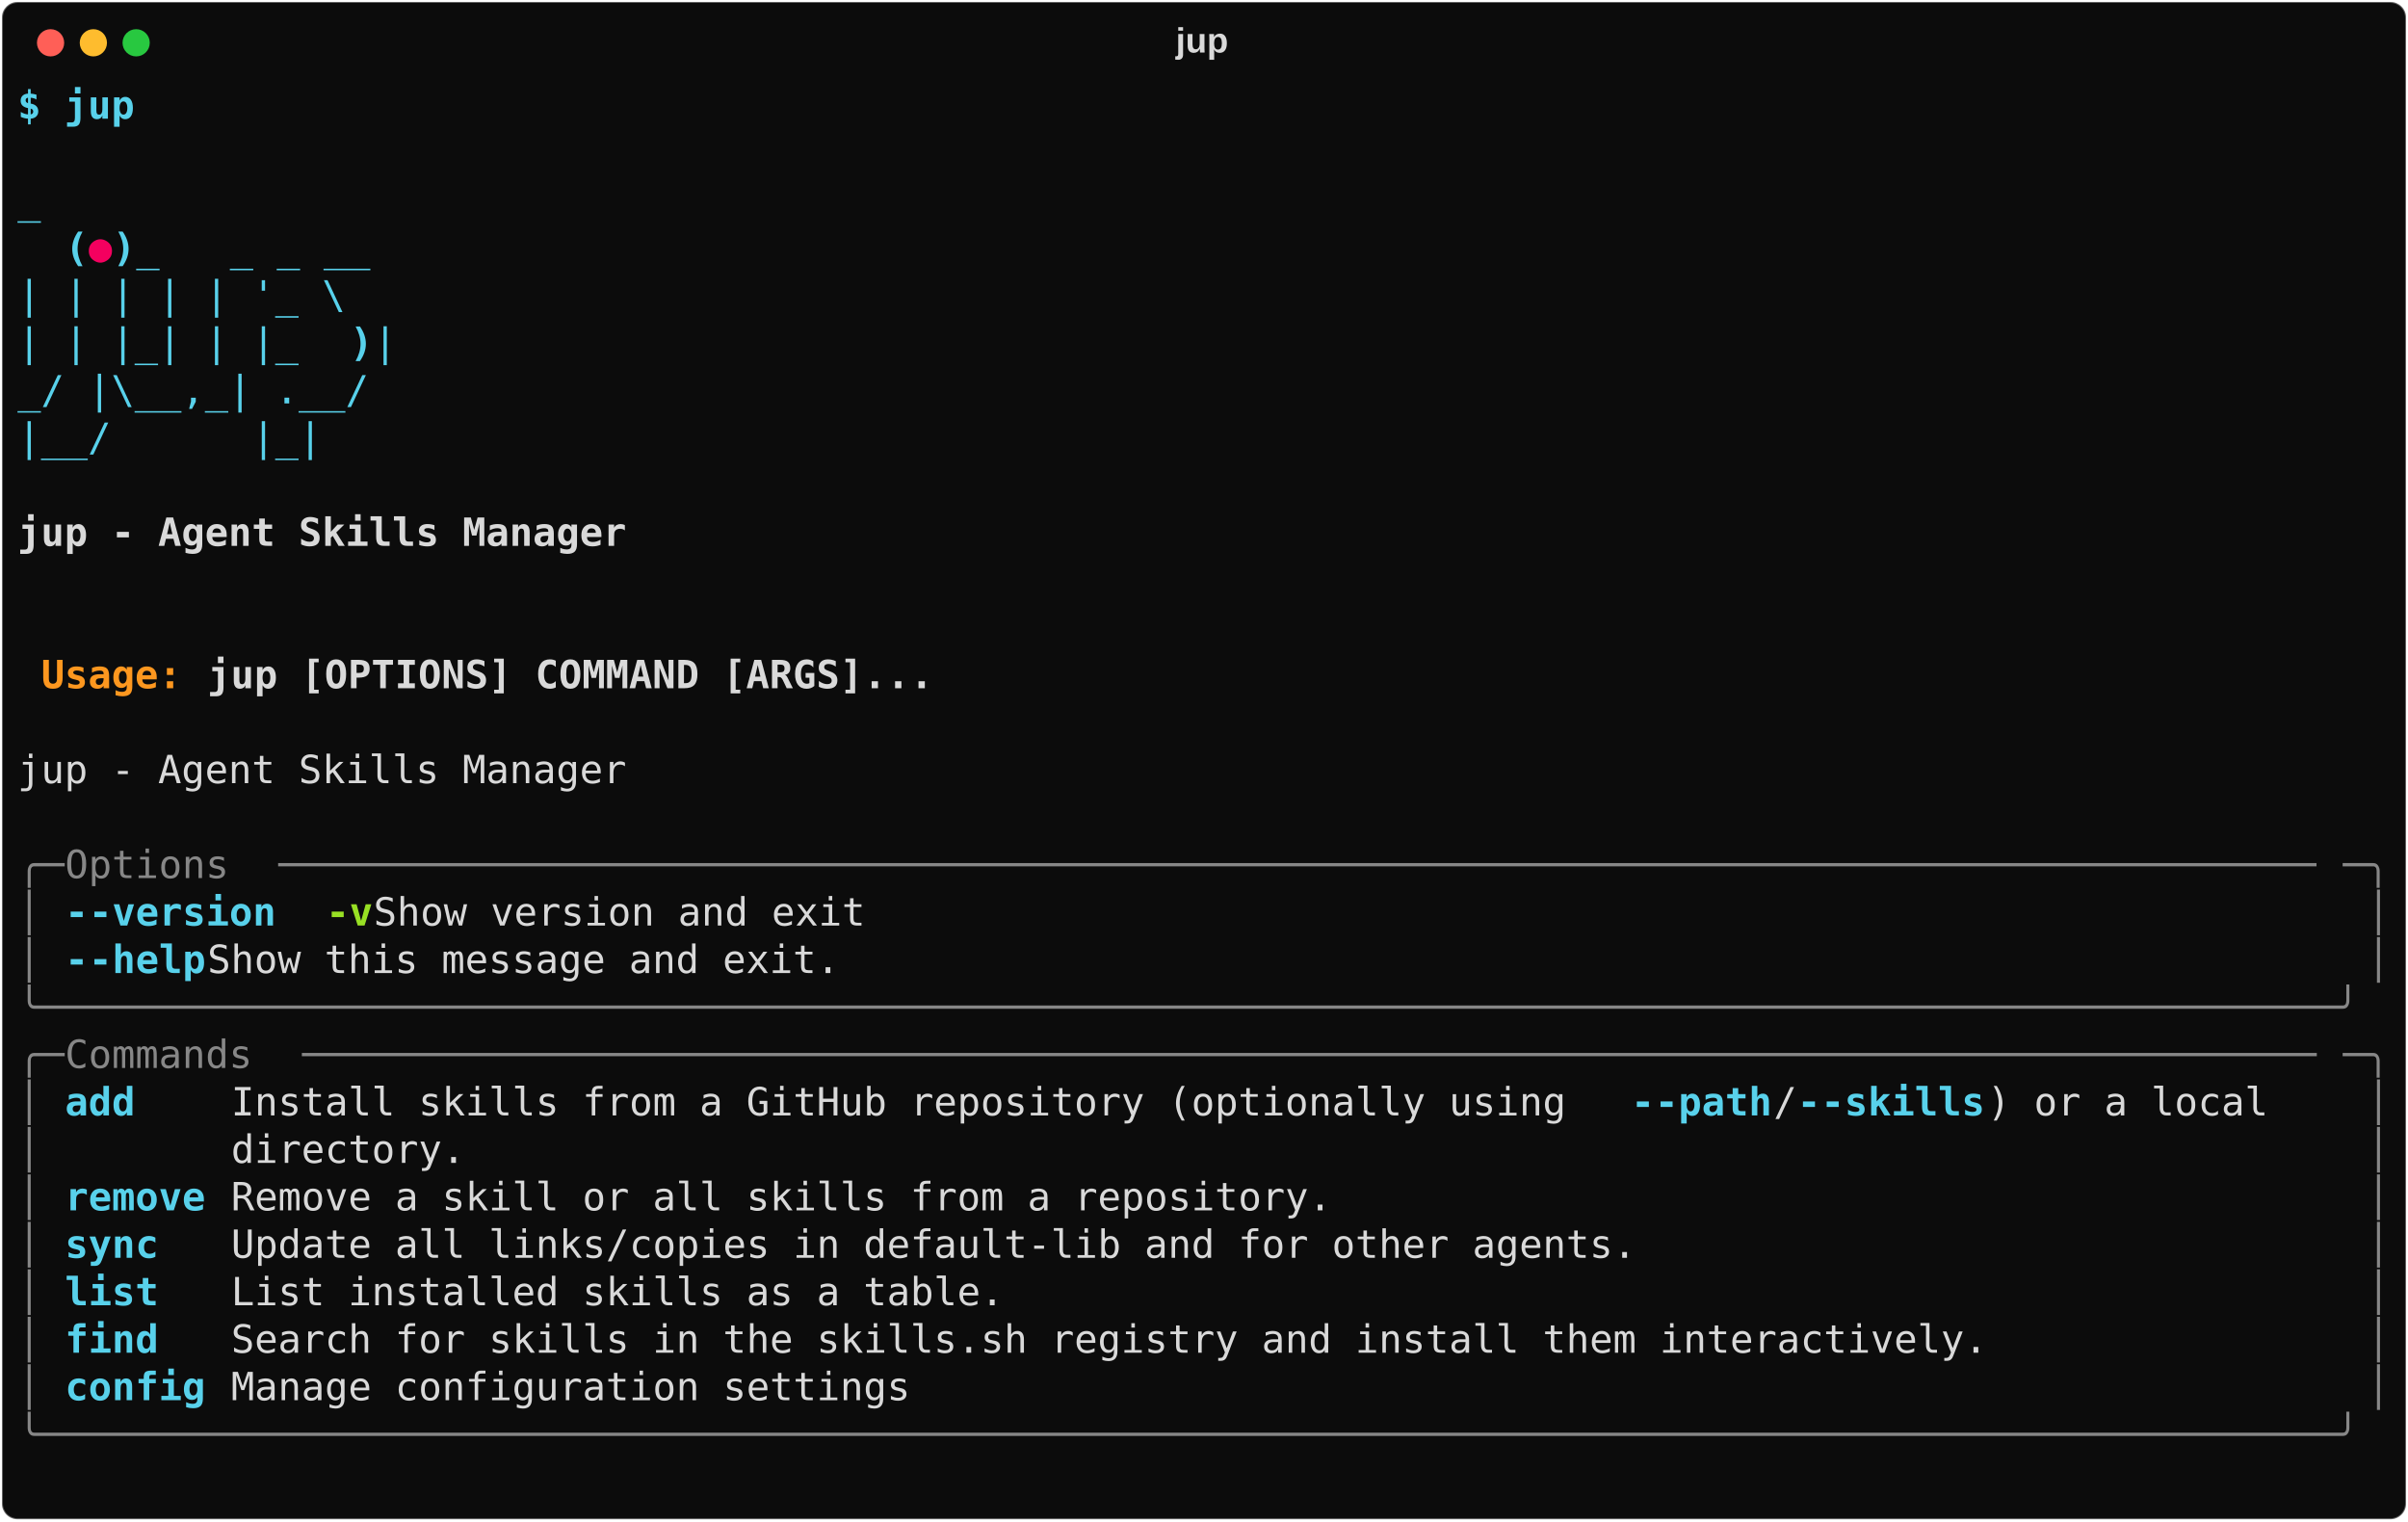
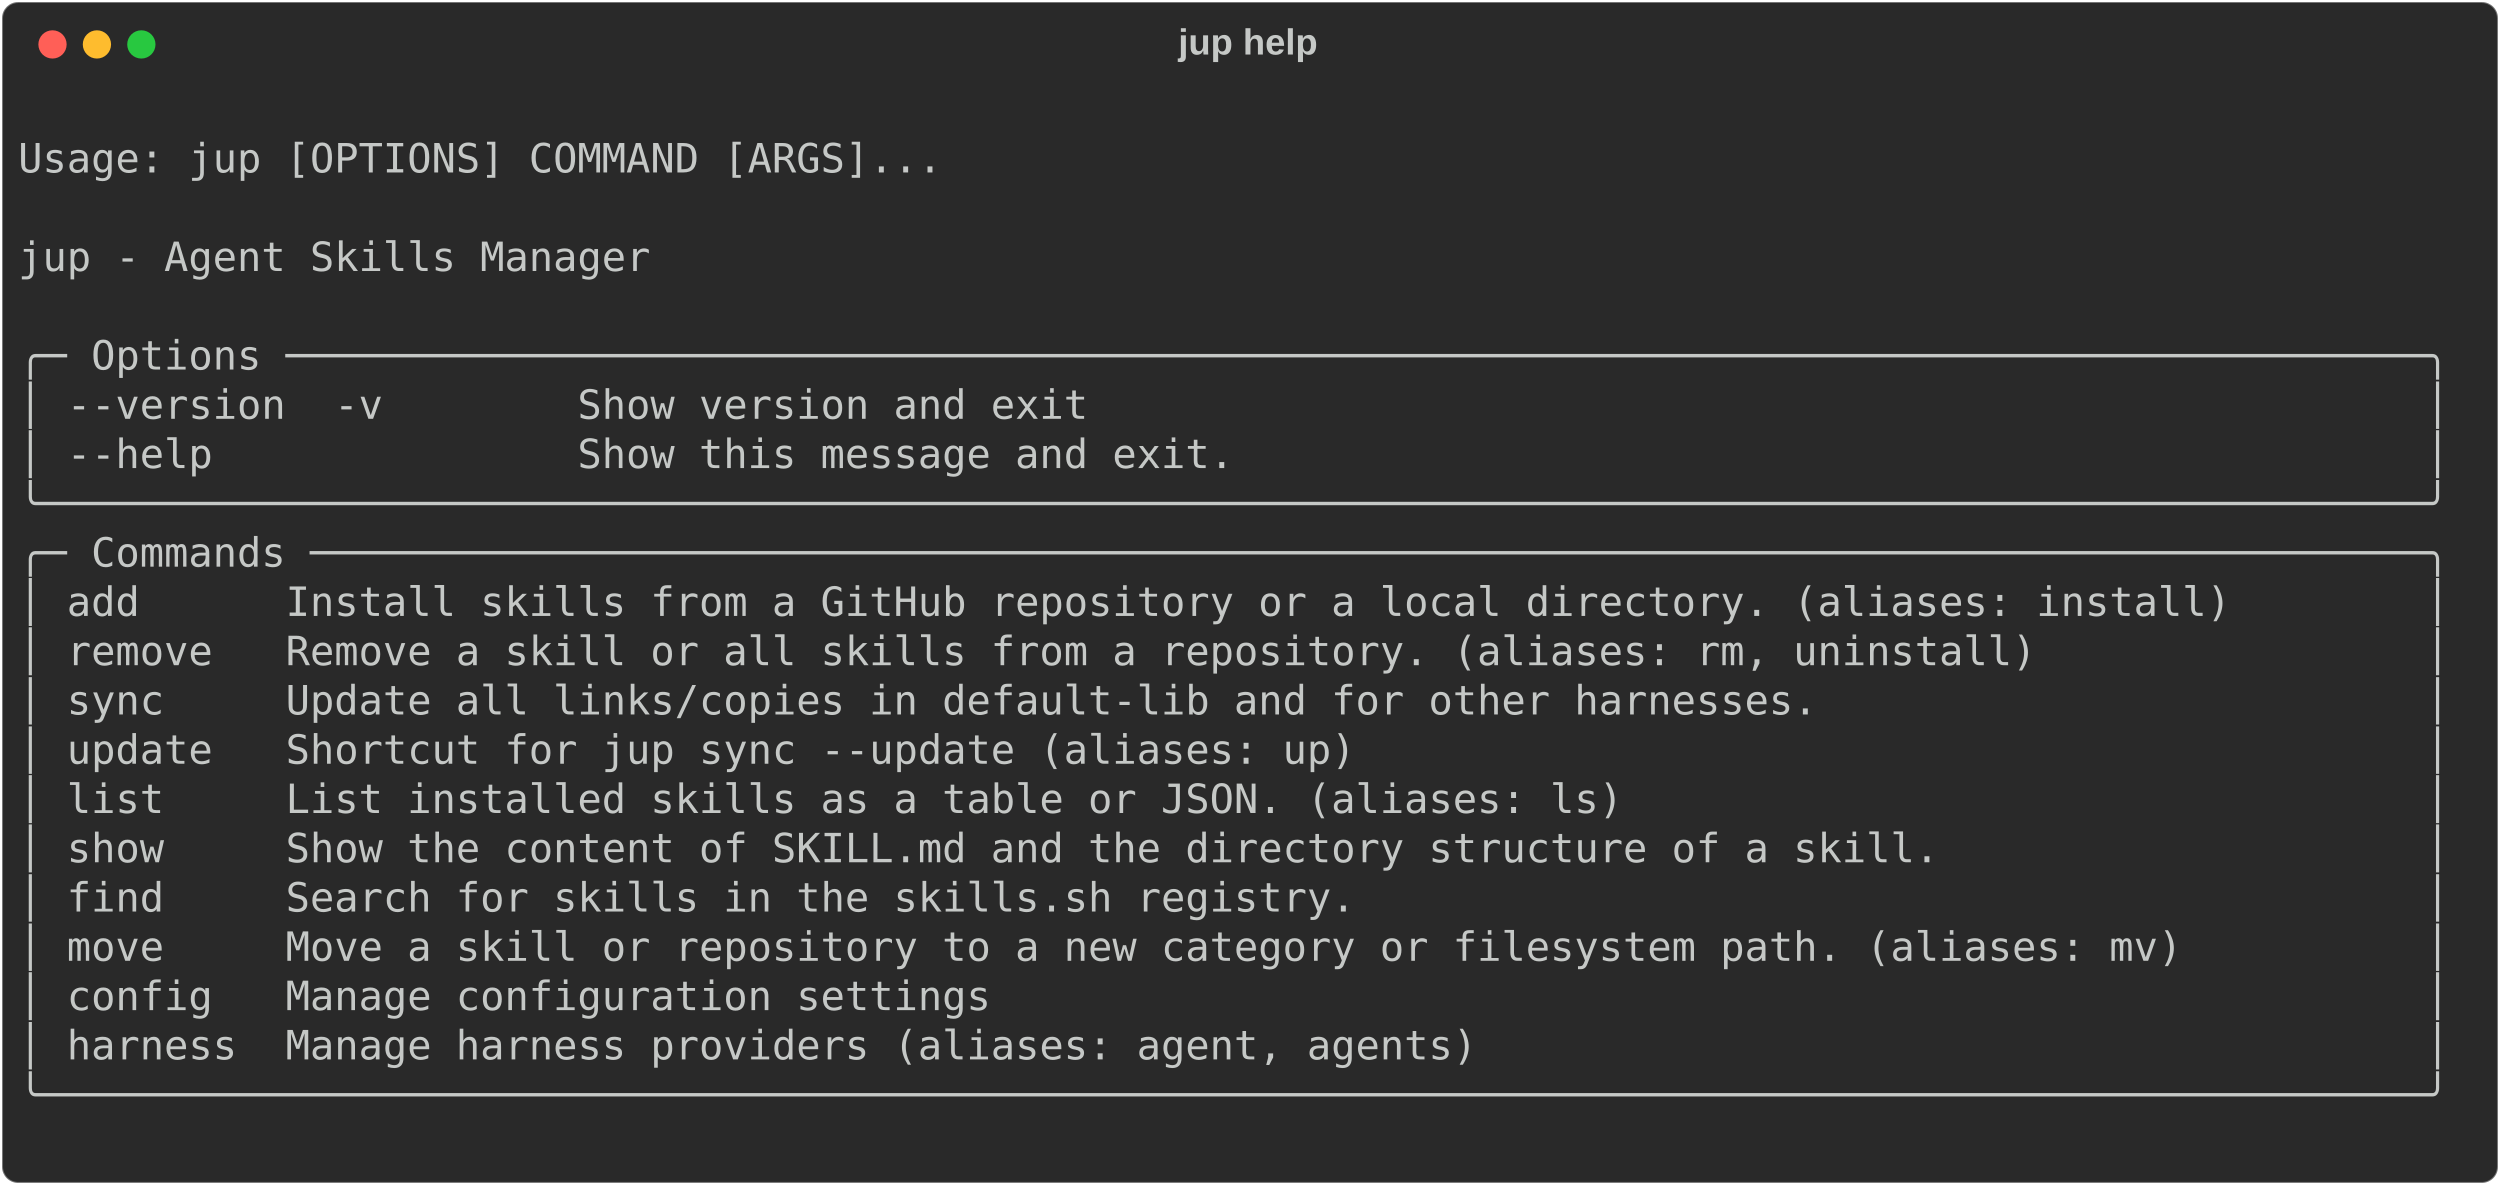
- <svg xmlns="http://www.w3.org/2000/svg" class="rich-terminal" viewBox="0 0 1238 782.0">
+ <svg xmlns="http://www.w3.org/2000/svg" class="rich-terminal" viewBox="0 0 1238 586.8">
  <style>

    @font-face {
        font-family: "Fira Code";
        src: local("FiraCode-Regular"),
                url("https://cdnjs.cloudflare.com/ajax/libs/firacode/6.2.0/woff2/FiraCode-Regular.woff2") format("woff2"),
                url("https://cdnjs.cloudflare.com/ajax/libs/firacode/6.2.0/woff/FiraCode-Regular.woff") format("woff");
        font-style: normal;
        font-weight: 400;
    }
    @font-face {
        font-family: "Fira Code";
        src: local("FiraCode-Bold"),
                url("https://cdnjs.cloudflare.com/ajax/libs/firacode/6.2.0/woff2/FiraCode-Bold.woff2") format("woff2"),
                url("https://cdnjs.cloudflare.com/ajax/libs/firacode/6.2.0/woff/FiraCode-Bold.woff") format("woff");
        font-style: bold;
        font-weight: 700;
    }

-     .terminal-3948438696-matrix {
+     .terminal-1720209752-matrix {
        font-family: Fira Code, monospace;
        font-size: 20px;
        line-height: 24.4px;
        font-variant-east-asian: full-width;
    }

-     .terminal-3948438696-title {
+     .terminal-1720209752-title {
        font-size: 18px;
        font-weight: bold;
        font-family: arial;
    }

-     .terminal-3948438696-r1 { fill: #58d1eb;font-weight: bold }
- .terminal-3948438696-r2 { fill: #d9d9d9 }
- .terminal-3948438696-r3 { fill: #58d1eb }
- .terminal-3948438696-r4 { fill: #f4005f }
- .terminal-3948438696-r5 { fill: #d9d9d9;font-weight: bold }
- .terminal-3948438696-r6 { fill: #fd971f;font-weight: bold }
- .terminal-3948438696-r7 { fill: #878787 }
- .terminal-3948438696-r8 { fill: #98e024;font-weight: bold }
+     .terminal-1720209752-r1 { fill: #c5c8c6 }
    </style>
  <defs>
-     <clipPath id="terminal-3948438696-clip-terminal">
-       <rect x="0" y="0" width="1219.0" height="731.0" />
+     <clipPath id="terminal-1720209752-clip-terminal">
+       <rect x="0" y="0" width="1219.0" height="535.8" />
    </clipPath>
-     <clipPath id="terminal-3948438696-line-0">
+     <clipPath id="terminal-1720209752-line-0">
      <rect x="0" y="1.5" width="1220" height="24.65" />
    </clipPath>
-     <clipPath id="terminal-3948438696-line-1">
+     <clipPath id="terminal-1720209752-line-1">
      <rect x="0" y="25.9" width="1220" height="24.65" />
    </clipPath>
-     <clipPath id="terminal-3948438696-line-2">
+     <clipPath id="terminal-1720209752-line-2">
      <rect x="0" y="50.3" width="1220" height="24.65" />
    </clipPath>
-     <clipPath id="terminal-3948438696-line-3">
+     <clipPath id="terminal-1720209752-line-3">
      <rect x="0" y="74.7" width="1220" height="24.65" />
    </clipPath>
-     <clipPath id="terminal-3948438696-line-4">
+     <clipPath id="terminal-1720209752-line-4">
      <rect x="0" y="99.1" width="1220" height="24.65" />
    </clipPath>
-     <clipPath id="terminal-3948438696-line-5">
+     <clipPath id="terminal-1720209752-line-5">
      <rect x="0" y="123.5" width="1220" height="24.65" />
    </clipPath>
-     <clipPath id="terminal-3948438696-line-6">
+     <clipPath id="terminal-1720209752-line-6">
      <rect x="0" y="147.9" width="1220" height="24.65" />
    </clipPath>
-     <clipPath id="terminal-3948438696-line-7">
+     <clipPath id="terminal-1720209752-line-7">
      <rect x="0" y="172.3" width="1220" height="24.65" />
    </clipPath>
-     <clipPath id="terminal-3948438696-line-8">
+     <clipPath id="terminal-1720209752-line-8">
      <rect x="0" y="196.7" width="1220" height="24.65" />
    </clipPath>
-     <clipPath id="terminal-3948438696-line-9">
+     <clipPath id="terminal-1720209752-line-9">
      <rect x="0" y="221.1" width="1220" height="24.65" />
    </clipPath>
-     <clipPath id="terminal-3948438696-line-10">
+     <clipPath id="terminal-1720209752-line-10">
      <rect x="0" y="245.5" width="1220" height="24.65" />
    </clipPath>
-     <clipPath id="terminal-3948438696-line-11">
+     <clipPath id="terminal-1720209752-line-11">
      <rect x="0" y="269.9" width="1220" height="24.65" />
    </clipPath>
-     <clipPath id="terminal-3948438696-line-12">
+     <clipPath id="terminal-1720209752-line-12">
      <rect x="0" y="294.3" width="1220" height="24.65" />
    </clipPath>
-     <clipPath id="terminal-3948438696-line-13">
+     <clipPath id="terminal-1720209752-line-13">
      <rect x="0" y="318.7" width="1220" height="24.65" />
    </clipPath>
-     <clipPath id="terminal-3948438696-line-14">
+     <clipPath id="terminal-1720209752-line-14">
      <rect x="0" y="343.1" width="1220" height="24.65" />
    </clipPath>
-     <clipPath id="terminal-3948438696-line-15">
+     <clipPath id="terminal-1720209752-line-15">
      <rect x="0" y="367.5" width="1220" height="24.65" />
    </clipPath>
-     <clipPath id="terminal-3948438696-line-16">
+     <clipPath id="terminal-1720209752-line-16">
      <rect x="0" y="391.9" width="1220" height="24.65" />
    </clipPath>
-     <clipPath id="terminal-3948438696-line-17">
+     <clipPath id="terminal-1720209752-line-17">
      <rect x="0" y="416.3" width="1220" height="24.65" />
    </clipPath>
-     <clipPath id="terminal-3948438696-line-18">
+     <clipPath id="terminal-1720209752-line-18">
      <rect x="0" y="440.7" width="1220" height="24.65" />
    </clipPath>
-     <clipPath id="terminal-3948438696-line-19">
+     <clipPath id="terminal-1720209752-line-19">
      <rect x="0" y="465.1" width="1220" height="24.65" />
    </clipPath>
-     <clipPath id="terminal-3948438696-line-20">
+     <clipPath id="terminal-1720209752-line-20">
      <rect x="0" y="489.5" width="1220" height="24.65" />
    </clipPath>
-     <clipPath id="terminal-3948438696-line-21">
-       <rect x="0" y="513.9" width="1220" height="24.65" />
-     </clipPath>
-     <clipPath id="terminal-3948438696-line-22">
-       <rect x="0" y="538.3" width="1220" height="24.65" />
-     </clipPath>
-     <clipPath id="terminal-3948438696-line-23">
-       <rect x="0" y="562.7" width="1220" height="24.65" />
-     </clipPath>
-     <clipPath id="terminal-3948438696-line-24">
-       <rect x="0" y="587.1" width="1220" height="24.65" />
-     </clipPath>
-     <clipPath id="terminal-3948438696-line-25">
-       <rect x="0" y="611.5" width="1220" height="24.65" />
-     </clipPath>
-     <clipPath id="terminal-3948438696-line-26">
-       <rect x="0" y="635.9" width="1220" height="24.65" />
-     </clipPath>
-     <clipPath id="terminal-3948438696-line-27">
-       <rect x="0" y="660.3" width="1220" height="24.65" />
-     </clipPath>
-     <clipPath id="terminal-3948438696-line-28">
-       <rect x="0" y="684.7" width="1220" height="24.65" />
-     </clipPath>
  </defs>
-   <rect fill="#0c0c0c" stroke="rgba(255,255,255,0.35)" stroke-width="1" x="1" y="1" width="1236" height="780" rx="8" />
-   <text class="terminal-3948438696-title" fill="#d9d9d9" text-anchor="middle" x="618" y="27">jup</text>
+   <rect fill="#292929" stroke="rgba(255,255,255,0.35)" stroke-width="1" x="1" y="1" width="1236" height="584.8" rx="8" />
+   <text class="terminal-1720209752-title" fill="#c5c8c6" text-anchor="middle" x="618" y="27">jup help</text>
  <g transform="translate(26,22)">
    <circle cx="0" cy="0" r="7" fill="#ff5f57" />
    <circle cx="22" cy="0" r="7" fill="#febc2e" />
    <circle cx="44" cy="0" r="7" fill="#28c840" />
  </g>
-   <g transform="translate(9, 41)" clip-path="url(#terminal-3948438696-clip-terminal)">
-     <g class="terminal-3948438696-matrix">
-       <text class="terminal-3948438696-r1" x="0" y="20" textLength="73.2" clip-path="url(#terminal-3948438696-line-0)">$ jup </text>
-       <text class="terminal-3948438696-r2" x="1220" y="20" textLength="12.2" clip-path="url(#terminal-3948438696-line-0)">
+   <g transform="translate(9, 41)" clip-path="url(#terminal-1720209752-clip-terminal)">
+     <g class="terminal-1720209752-matrix">
+       <text class="terminal-1720209752-r1" x="1220" y="20" textLength="12.2" clip-path="url(#terminal-1720209752-line-0)">
</text>
-       <text class="terminal-3948438696-r2" x="1220" y="44.4" textLength="12.2" clip-path="url(#terminal-3948438696-line-1)">
+       <text class="terminal-1720209752-r1" x="0" y="44.4" textLength="1220" clip-path="url(#terminal-1720209752-line-1)"> Usage: jup [OPTIONS] COMMAND [ARGS]...                                                             </text>
+       <text class="terminal-1720209752-r1" x="1220" y="44.4" textLength="12.2" clip-path="url(#terminal-1720209752-line-1)">
</text>
-       <text class="terminal-3948438696-r3" x="0" y="68.8" textLength="207.4" clip-path="url(#terminal-3948438696-line-2)">   _             </text>
-       <text class="terminal-3948438696-r2" x="1220" y="68.8" textLength="12.2" clip-path="url(#terminal-3948438696-line-2)">
+       <text class="terminal-1720209752-r1" x="1220" y="68.8" textLength="12.2" clip-path="url(#terminal-1720209752-line-2)">
</text>
-       <text class="terminal-3948438696-r1" x="24.4" y="93.2" textLength="12.2" clip-path="url(#terminal-3948438696-line-3)">(</text>
-       <text class="terminal-3948438696-r4" x="36.6" y="93.2" textLength="12.2" clip-path="url(#terminal-3948438696-line-3)">●</text>
-       <text class="terminal-3948438696-r1" x="48.8" y="93.2" textLength="12.2" clip-path="url(#terminal-3948438696-line-3)">)</text>
-       <text class="terminal-3948438696-r3" x="61" y="93.2" textLength="146.4" clip-path="url(#terminal-3948438696-line-3)">_   _ _ __  </text>
-       <text class="terminal-3948438696-r2" x="1220" y="93.2" textLength="12.2" clip-path="url(#terminal-3948438696-line-3)">
+       <text class="terminal-1720209752-r1" x="0" y="93.2" textLength="1220" clip-path="url(#terminal-1720209752-line-3)"> jup - Agent Skills Manager                                                                         </text>
+       <text class="terminal-1720209752-r1" x="1220" y="93.2" textLength="12.2" clip-path="url(#terminal-1720209752-line-3)">
</text>
-       <text class="terminal-3948438696-r3" x="0" y="117.6" textLength="207.4" clip-path="url(#terminal-3948438696-line-4)">  | | | | | '_ \ </text>
-       <text class="terminal-3948438696-r2" x="1220" y="117.6" textLength="12.2" clip-path="url(#terminal-3948438696-line-4)">
+       <text class="terminal-1720209752-r1" x="1220" y="117.6" textLength="12.2" clip-path="url(#terminal-1720209752-line-4)">
</text>
-       <text class="terminal-3948438696-r3" x="0" y="142" textLength="170.8" clip-path="url(#terminal-3948438696-line-5)">  | | |_| | |_</text>
-       <text class="terminal-3948438696-r1" x="170.8" y="142" textLength="12.2" clip-path="url(#terminal-3948438696-line-5)">)</text>
-       <text class="terminal-3948438696-r3" x="183" y="142" textLength="24.4" clip-path="url(#terminal-3948438696-line-5)"> |</text>
-       <text class="terminal-3948438696-r2" x="1220" y="142" textLength="12.2" clip-path="url(#terminal-3948438696-line-5)">
+       <text class="terminal-1720209752-r1" x="0" y="142" textLength="1220" clip-path="url(#terminal-1720209752-line-5)">╭─ Options ────────────────────────────────────────────────────────────────────────────────────────╮</text>
+       <text class="terminal-1720209752-r1" x="1220" y="142" textLength="12.2" clip-path="url(#terminal-1720209752-line-5)">
</text>
-       <text class="terminal-3948438696-r3" x="0" y="166.4" textLength="207.4" clip-path="url(#terminal-3948438696-line-6)"> _/ |\__,_| .__/ </text>
-       <text class="terminal-3948438696-r2" x="1220" y="166.4" textLength="12.2" clip-path="url(#terminal-3948438696-line-6)">
+       <text class="terminal-1720209752-r1" x="0" y="166.4" textLength="1220" clip-path="url(#terminal-1720209752-line-6)">│ --version  -v        Show version and exit                                                       │</text>
+       <text class="terminal-1720209752-r1" x="1220" y="166.4" textLength="12.2" clip-path="url(#terminal-1720209752-line-6)">
</text>
-       <text class="terminal-3948438696-r3" x="0" y="190.8" textLength="207.4" clip-path="url(#terminal-3948438696-line-7)">|__/      |_|    </text>
-       <text class="terminal-3948438696-r2" x="1220" y="190.8" textLength="12.2" clip-path="url(#terminal-3948438696-line-7)">
+       <text class="terminal-1720209752-r1" x="0" y="190.8" textLength="1220" clip-path="url(#terminal-1720209752-line-7)">│ --help               Show this message and exit.                                                 │</text>
+       <text class="terminal-1720209752-r1" x="1220" y="190.8" textLength="12.2" clip-path="url(#terminal-1720209752-line-7)">
</text>
-       <text class="terminal-3948438696-r2" x="1220" y="215.2" textLength="12.2" clip-path="url(#terminal-3948438696-line-8)">
+       <text class="terminal-1720209752-r1" x="0" y="215.2" textLength="1220" clip-path="url(#terminal-1720209752-line-8)">╰──────────────────────────────────────────────────────────────────────────────────────────────────╯</text>
+       <text class="terminal-1720209752-r1" x="1220" y="215.2" textLength="12.2" clip-path="url(#terminal-1720209752-line-8)">
</text>
-       <text class="terminal-3948438696-r5" x="0" y="239.6" textLength="317.2" clip-path="url(#terminal-3948438696-line-9)">jup - Agent Skills Manager</text>
-       <text class="terminal-3948438696-r2" x="1220" y="239.6" textLength="12.2" clip-path="url(#terminal-3948438696-line-9)">
+       <text class="terminal-1720209752-r1" x="0" y="239.6" textLength="1220" clip-path="url(#terminal-1720209752-line-9)">╭─ Commands ───────────────────────────────────────────────────────────────────────────────────────╮</text>
+       <text class="terminal-1720209752-r1" x="1220" y="239.6" textLength="12.2" clip-path="url(#terminal-1720209752-line-9)">
</text>
-       <text class="terminal-3948438696-r2" x="1220" y="264" textLength="12.2" clip-path="url(#terminal-3948438696-line-10)">
+       <text class="terminal-1720209752-r1" x="0" y="264" textLength="1220" clip-path="url(#terminal-1720209752-line-10)">│ add      Install skills from a GitHub repository or a local directory. (aliases: install)        │</text>
+       <text class="terminal-1720209752-r1" x="1220" y="264" textLength="12.2" clip-path="url(#terminal-1720209752-line-10)">
</text>
-       <text class="terminal-3948438696-r2" x="1220" y="288.4" textLength="12.2" clip-path="url(#terminal-3948438696-line-11)">
+       <text class="terminal-1720209752-r1" x="0" y="288.4" textLength="1220" clip-path="url(#terminal-1720209752-line-11)">│ remove   Remove a skill or all skills from a repository. (aliases: rm, uninstall)                │</text>
+       <text class="terminal-1720209752-r1" x="1220" y="288.4" textLength="12.2" clip-path="url(#terminal-1720209752-line-11)">
</text>
-       <text class="terminal-3948438696-r6" x="12.2" y="312.8" textLength="85.4" clip-path="url(#terminal-3948438696-line-12)">Usage: </text>
-       <text class="terminal-3948438696-r5" x="97.6" y="312.8" textLength="378.2" clip-path="url(#terminal-3948438696-line-12)">jup [OPTIONS] COMMAND [ARGS]...</text>
-       <text class="terminal-3948438696-r2" x="1220" y="312.8" textLength="12.2" clip-path="url(#terminal-3948438696-line-12)">
+       <text class="terminal-1720209752-r1" x="0" y="312.8" textLength="1220" clip-path="url(#terminal-1720209752-line-12)">│ sync     Update all links/copies in default-lib and for other harnesses.                         │</text>
+       <text class="terminal-1720209752-r1" x="1220" y="312.8" textLength="12.2" clip-path="url(#terminal-1720209752-line-12)">
</text>
-       <text class="terminal-3948438696-r2" x="1220" y="337.2" textLength="12.2" clip-path="url(#terminal-3948438696-line-13)">
+       <text class="terminal-1720209752-r1" x="0" y="337.2" textLength="1220" clip-path="url(#terminal-1720209752-line-13)">│ update   Shortcut for jup sync --update (aliases: up)                                            │</text>
+       <text class="terminal-1720209752-r1" x="1220" y="337.2" textLength="12.2" clip-path="url(#terminal-1720209752-line-13)">
</text>
-       <text class="terminal-3948438696-r2" x="0" y="361.6" textLength="1220" clip-path="url(#terminal-3948438696-line-14)"> jup - Agent Skills Manager                                                                         </text>
-       <text class="terminal-3948438696-r2" x="1220" y="361.6" textLength="12.2" clip-path="url(#terminal-3948438696-line-14)">
+       <text class="terminal-1720209752-r1" x="0" y="361.6" textLength="1220" clip-path="url(#terminal-1720209752-line-14)">│ list     List installed skills as a table or JSON. (aliases: ls)                                 │</text>
+       <text class="terminal-1720209752-r1" x="1220" y="361.6" textLength="12.2" clip-path="url(#terminal-1720209752-line-14)">
</text>
-       <text class="terminal-3948438696-r2" x="1220" y="386" textLength="12.2" clip-path="url(#terminal-3948438696-line-15)">
+       <text class="terminal-1720209752-r1" x="0" y="386" textLength="1220" clip-path="url(#terminal-1720209752-line-15)">│ show     Show the content of SKILL.md and the directory structure of a skill.                    │</text>
+       <text class="terminal-1720209752-r1" x="1220" y="386" textLength="12.2" clip-path="url(#terminal-1720209752-line-15)">
</text>
-       <text class="terminal-3948438696-r7" x="0" y="410.4" textLength="24.4" clip-path="url(#terminal-3948438696-line-16)">╭─</text>
-       <text class="terminal-3948438696-r7" x="24.4" y="410.4" textLength="109.8" clip-path="url(#terminal-3948438696-line-16)"> Options </text>
-       <text class="terminal-3948438696-r7" x="134.2" y="410.4" textLength="1061.4" clip-path="url(#terminal-3948438696-line-16)">───────────────────────────────────────────────────────────────────────────────────────</text>
-       <text class="terminal-3948438696-r7" x="1195.6" y="410.4" textLength="24.4" clip-path="url(#terminal-3948438696-line-16)">─╮</text>
-       <text class="terminal-3948438696-r2" x="1220" y="410.4" textLength="12.2" clip-path="url(#terminal-3948438696-line-16)">
+       <text class="terminal-1720209752-r1" x="0" y="410.4" textLength="1220" clip-path="url(#terminal-1720209752-line-16)">│ find     Search for skills in the skills.sh registry.                                            │</text>
+       <text class="terminal-1720209752-r1" x="1220" y="410.4" textLength="12.2" clip-path="url(#terminal-1720209752-line-16)">
</text>
-       <text class="terminal-3948438696-r7" x="0" y="434.8" textLength="12.2" clip-path="url(#terminal-3948438696-line-17)">│</text>
-       <text class="terminal-3948438696-r1" x="24.4" y="434.8" textLength="12.2" clip-path="url(#terminal-3948438696-line-17)">-</text>
-       <text class="terminal-3948438696-r1" x="36.6" y="434.8" textLength="97.6" clip-path="url(#terminal-3948438696-line-17)">-version</text>
-       <text class="terminal-3948438696-r8" x="158.6" y="434.8" textLength="24.4" clip-path="url(#terminal-3948438696-line-17)">-v</text>
-       <text class="terminal-3948438696-r2" x="183" y="434.8" textLength="1024.8" clip-path="url(#terminal-3948438696-line-17)">        Show version and exit                                                       </text>
-       <text class="terminal-3948438696-r7" x="1207.8" y="434.8" textLength="12.2" clip-path="url(#terminal-3948438696-line-17)">│</text>
-       <text class="terminal-3948438696-r2" x="1220" y="434.8" textLength="12.2" clip-path="url(#terminal-3948438696-line-17)">
+       <text class="terminal-1720209752-r1" x="0" y="434.8" textLength="1220" clip-path="url(#terminal-1720209752-line-17)">│ move     Move a skill or repository to a new category or filesystem path. (aliases: mv)          │</text>
+       <text class="terminal-1720209752-r1" x="1220" y="434.8" textLength="12.2" clip-path="url(#terminal-1720209752-line-17)">
</text>
-       <text class="terminal-3948438696-r7" x="0" y="459.2" textLength="12.2" clip-path="url(#terminal-3948438696-line-18)">│</text>
-       <text class="terminal-3948438696-r1" x="24.4" y="459.2" textLength="12.2" clip-path="url(#terminal-3948438696-line-18)">-</text>
-       <text class="terminal-3948438696-r1" x="36.6" y="459.2" textLength="61" clip-path="url(#terminal-3948438696-line-18)">-help</text>
-       <text class="terminal-3948438696-r2" x="97.6" y="459.2" textLength="1110.2" clip-path="url(#terminal-3948438696-line-18)">               Show this message and exit.                                                 </text>
-       <text class="terminal-3948438696-r7" x="1207.8" y="459.2" textLength="12.2" clip-path="url(#terminal-3948438696-line-18)">│</text>
-       <text class="terminal-3948438696-r2" x="1220" y="459.2" textLength="12.2" clip-path="url(#terminal-3948438696-line-18)">
+       <text class="terminal-1720209752-r1" x="0" y="459.2" textLength="1220" clip-path="url(#terminal-1720209752-line-18)">│ config   Manage configuration settings                                                           │</text>
+       <text class="terminal-1720209752-r1" x="1220" y="459.2" textLength="12.2" clip-path="url(#terminal-1720209752-line-18)">
</text>
-       <text class="terminal-3948438696-r7" x="0" y="483.6" textLength="1220" clip-path="url(#terminal-3948438696-line-19)">╰──────────────────────────────────────────────────────────────────────────────────────────────────╯</text>
-       <text class="terminal-3948438696-r2" x="1220" y="483.6" textLength="12.2" clip-path="url(#terminal-3948438696-line-19)">
+       <text class="terminal-1720209752-r1" x="0" y="483.6" textLength="1220" clip-path="url(#terminal-1720209752-line-19)">│ harness  Manage harness providers (aliases: agent, agents)                                       │</text>
+       <text class="terminal-1720209752-r1" x="1220" y="483.6" textLength="12.2" clip-path="url(#terminal-1720209752-line-19)">
</text>
-       <text class="terminal-3948438696-r7" x="0" y="508" textLength="24.4" clip-path="url(#terminal-3948438696-line-20)">╭─</text>
-       <text class="terminal-3948438696-r7" x="24.4" y="508" textLength="122" clip-path="url(#terminal-3948438696-line-20)"> Commands </text>
-       <text class="terminal-3948438696-r7" x="146.4" y="508" textLength="1049.2" clip-path="url(#terminal-3948438696-line-20)">──────────────────────────────────────────────────────────────────────────────────────</text>
-       <text class="terminal-3948438696-r7" x="1195.6" y="508" textLength="24.4" clip-path="url(#terminal-3948438696-line-20)">─╮</text>
-       <text class="terminal-3948438696-r2" x="1220" y="508" textLength="12.2" clip-path="url(#terminal-3948438696-line-20)">
+       <text class="terminal-1720209752-r1" x="0" y="508" textLength="1220" clip-path="url(#terminal-1720209752-line-20)">╰──────────────────────────────────────────────────────────────────────────────────────────────────╯</text>
+       <text class="terminal-1720209752-r1" x="1220" y="508" textLength="12.2" clip-path="url(#terminal-1720209752-line-20)">
</text>
-       <text class="terminal-3948438696-r7" x="0" y="532.4" textLength="12.2" clip-path="url(#terminal-3948438696-line-21)">│</text>
-       <text class="terminal-3948438696-r1" x="24.4" y="532.4" textLength="73.2" clip-path="url(#terminal-3948438696-line-21)">add   </text>
-       <text class="terminal-3948438696-r2" x="109.8" y="532.4" textLength="719.8" clip-path="url(#terminal-3948438696-line-21)"> Install skills from a GitHub repository (optionally using </text>
-       <text class="terminal-3948438696-r1" x="829.6" y="532.4" textLength="12.2" clip-path="url(#terminal-3948438696-line-21)">-</text>
-       <text class="terminal-3948438696-r1" x="841.8" y="532.4" textLength="61" clip-path="url(#terminal-3948438696-line-21)">-path</text>
-       <text class="terminal-3948438696-r2" x="902.8" y="532.4" textLength="12.2" clip-path="url(#terminal-3948438696-line-21)">/</text>
-       <text class="terminal-3948438696-r1" x="915" y="532.4" textLength="12.2" clip-path="url(#terminal-3948438696-line-21)">-</text>
-       <text class="terminal-3948438696-r1" x="927.2" y="532.4" textLength="85.4" clip-path="url(#terminal-3948438696-line-21)">-skills</text>
-       <text class="terminal-3948438696-r2" x="1012.6" y="532.4" textLength="195.2" clip-path="url(#terminal-3948438696-line-21)">) or a local    </text>
-       <text class="terminal-3948438696-r7" x="1207.8" y="532.4" textLength="12.2" clip-path="url(#terminal-3948438696-line-21)">│</text>
-       <text class="terminal-3948438696-r2" x="1220" y="532.4" textLength="12.2" clip-path="url(#terminal-3948438696-line-21)">
- </text>
-       <text class="terminal-3948438696-r7" x="0" y="556.8" textLength="12.2" clip-path="url(#terminal-3948438696-line-22)">│</text>
-       <text class="terminal-3948438696-r2" x="109.8" y="556.8" textLength="1098" clip-path="url(#terminal-3948438696-line-22)"> directory.                                                                               </text>
-       <text class="terminal-3948438696-r7" x="1207.8" y="556.8" textLength="12.2" clip-path="url(#terminal-3948438696-line-22)">│</text>
-       <text class="terminal-3948438696-r2" x="1220" y="556.8" textLength="12.2" clip-path="url(#terminal-3948438696-line-22)">
- </text>
-       <text class="terminal-3948438696-r7" x="0" y="581.2" textLength="12.2" clip-path="url(#terminal-3948438696-line-23)">│</text>
-       <text class="terminal-3948438696-r1" x="24.4" y="581.2" textLength="73.2" clip-path="url(#terminal-3948438696-line-23)">remove</text>
-       <text class="terminal-3948438696-r2" x="109.8" y="581.2" textLength="1098" clip-path="url(#terminal-3948438696-line-23)"> Remove a skill or all skills from a repository.                                          </text>
-       <text class="terminal-3948438696-r7" x="1207.8" y="581.2" textLength="12.2" clip-path="url(#terminal-3948438696-line-23)">│</text>
-       <text class="terminal-3948438696-r2" x="1220" y="581.2" textLength="12.2" clip-path="url(#terminal-3948438696-line-23)">
- </text>
-       <text class="terminal-3948438696-r7" x="0" y="605.6" textLength="12.2" clip-path="url(#terminal-3948438696-line-24)">│</text>
-       <text class="terminal-3948438696-r1" x="24.4" y="605.6" textLength="73.2" clip-path="url(#terminal-3948438696-line-24)">sync  </text>
-       <text class="terminal-3948438696-r2" x="109.8" y="605.6" textLength="1098" clip-path="url(#terminal-3948438696-line-24)"> Update all links/copies in default-lib and for other agents.                             </text>
-       <text class="terminal-3948438696-r7" x="1207.8" y="605.6" textLength="12.2" clip-path="url(#terminal-3948438696-line-24)">│</text>
-       <text class="terminal-3948438696-r2" x="1220" y="605.6" textLength="12.2" clip-path="url(#terminal-3948438696-line-24)">
- </text>
-       <text class="terminal-3948438696-r7" x="0" y="630" textLength="12.2" clip-path="url(#terminal-3948438696-line-25)">│</text>
-       <text class="terminal-3948438696-r1" x="24.4" y="630" textLength="73.2" clip-path="url(#terminal-3948438696-line-25)">list  </text>
-       <text class="terminal-3948438696-r2" x="109.8" y="630" textLength="1098" clip-path="url(#terminal-3948438696-line-25)"> List installed skills as a table.                                                        </text>
-       <text class="terminal-3948438696-r7" x="1207.8" y="630" textLength="12.2" clip-path="url(#terminal-3948438696-line-25)">│</text>
-       <text class="terminal-3948438696-r2" x="1220" y="630" textLength="12.2" clip-path="url(#terminal-3948438696-line-25)">
- </text>
-       <text class="terminal-3948438696-r7" x="0" y="654.4" textLength="12.2" clip-path="url(#terminal-3948438696-line-26)">│</text>
-       <text class="terminal-3948438696-r1" x="24.4" y="654.4" textLength="73.2" clip-path="url(#terminal-3948438696-line-26)">find  </text>
-       <text class="terminal-3948438696-r2" x="109.8" y="654.4" textLength="1098" clip-path="url(#terminal-3948438696-line-26)"> Search for skills in the skills.sh registry and install them interactively.              </text>
-       <text class="terminal-3948438696-r7" x="1207.8" y="654.4" textLength="12.2" clip-path="url(#terminal-3948438696-line-26)">│</text>
-       <text class="terminal-3948438696-r2" x="1220" y="654.4" textLength="12.2" clip-path="url(#terminal-3948438696-line-26)">
- </text>
-       <text class="terminal-3948438696-r7" x="0" y="678.8" textLength="12.2" clip-path="url(#terminal-3948438696-line-27)">│</text>
-       <text class="terminal-3948438696-r1" x="24.4" y="678.8" textLength="73.2" clip-path="url(#terminal-3948438696-line-27)">config</text>
-       <text class="terminal-3948438696-r2" x="109.8" y="678.8" textLength="1098" clip-path="url(#terminal-3948438696-line-27)"> Manage configuration settings                                                            </text>
-       <text class="terminal-3948438696-r7" x="1207.8" y="678.8" textLength="12.2" clip-path="url(#terminal-3948438696-line-27)">│</text>
-       <text class="terminal-3948438696-r2" x="1220" y="678.8" textLength="12.2" clip-path="url(#terminal-3948438696-line-27)">
- </text>
-       <text class="terminal-3948438696-r7" x="0" y="703.2" textLength="1220" clip-path="url(#terminal-3948438696-line-28)">╰──────────────────────────────────────────────────────────────────────────────────────────────────╯</text>
-       <text class="terminal-3948438696-r2" x="1220" y="703.2" textLength="12.2" clip-path="url(#terminal-3948438696-line-28)">
- </text>
-       <text class="terminal-3948438696-r2" x="1220" y="727.6" textLength="12.2" clip-path="url(#terminal-3948438696-line-29)">
+       <text class="terminal-1720209752-r1" x="1220" y="532.4" textLength="12.2" clip-path="url(#terminal-1720209752-line-21)">
</text>
    </g>
  </g>
</svg>
